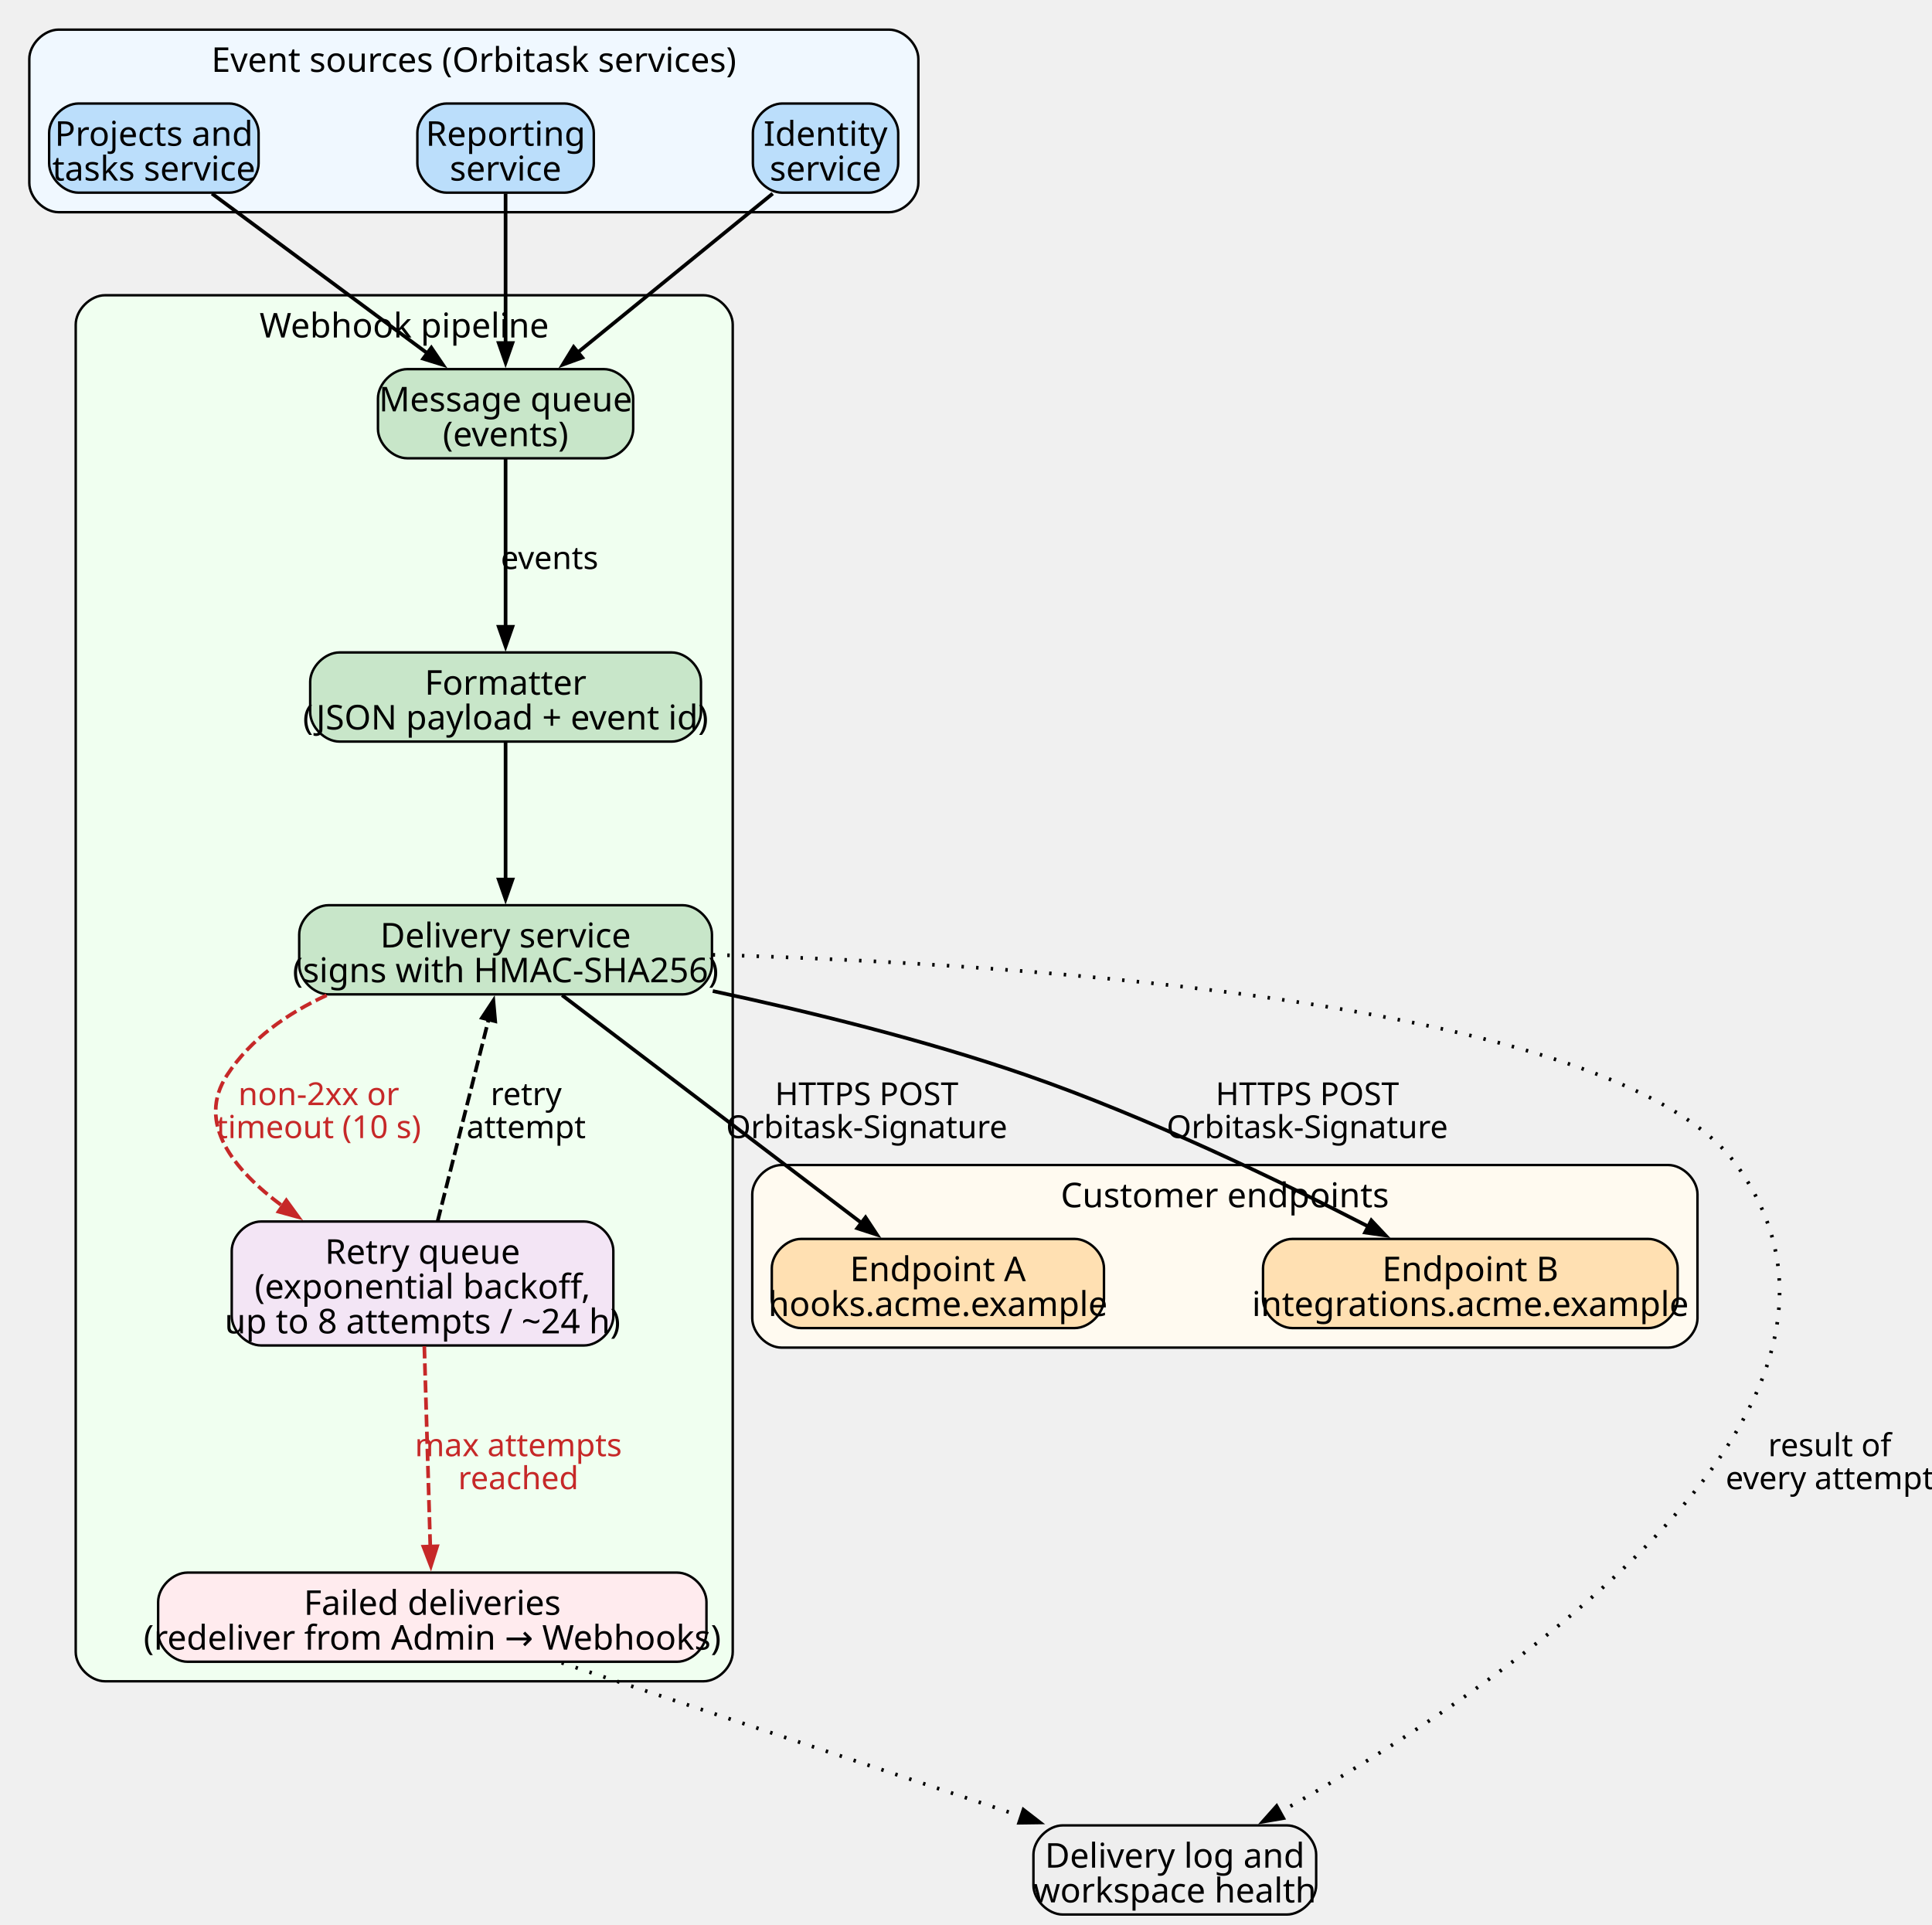
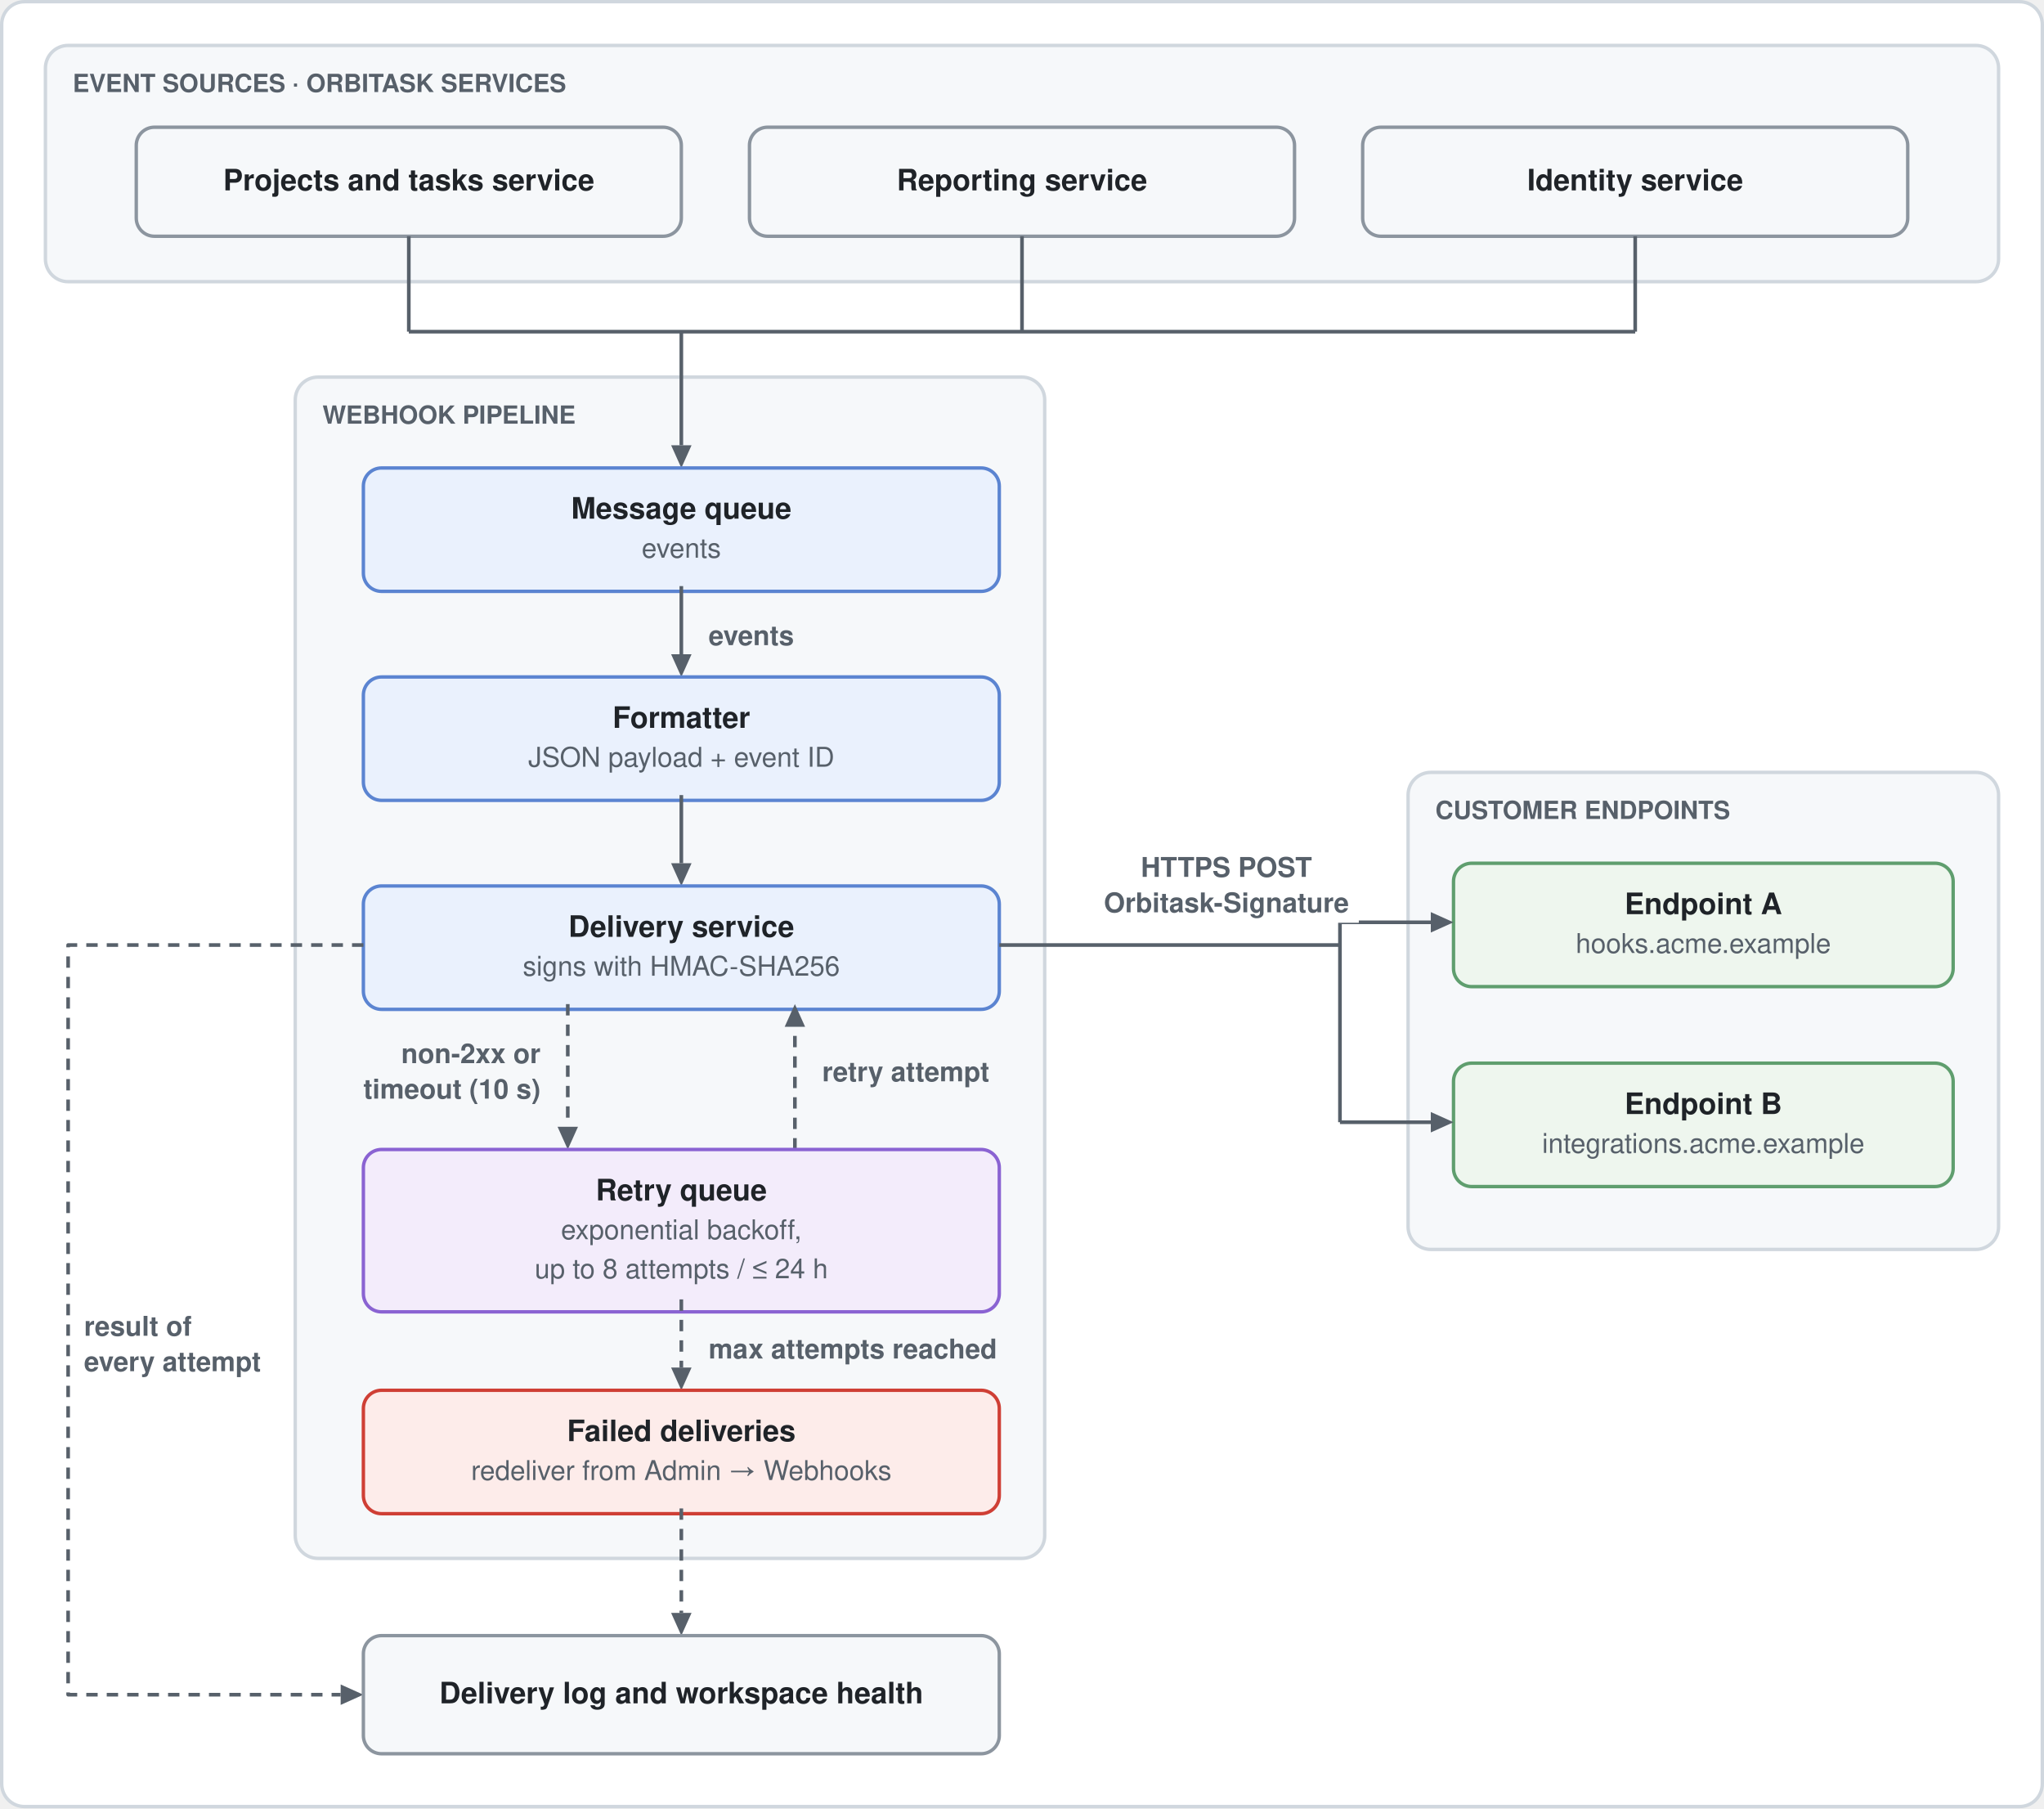
- <svg xmlns="http://www.w3.org/2000/svg" width="791pt" height="788pt" viewBox="0.00 0.00 791.02 787.75">
-   <g id="graph0" class="graph" transform="scale(1 1) rotate(0) translate(4 783.75)">
-     <g id="clust1" class="cluster">
-       <path fill="#f0f8ff" stroke="black" d="M20,-697C20,-697 360,-697 360,-697 366,-697 372,-703 372,-709 372,-709 372,-759.75 372,-759.75 372,-765.75 366,-771.75 360,-771.75 360,-771.75 20,-771.75 20,-771.75 14,-771.75 8,-765.75 8,-759.75 8,-759.75 8,-709 8,-709 8,-703 14,-697 20,-697" />
-       <text text-anchor="middle" x="190" y="-754.45" font-family="Calibri" font-size="14.00">Event sources (Orbitask services)</text>
-     </g>
-     <g id="clust2" class="cluster">
-       <path fill="#f0fff0" stroke="black" d="M39,-95.5C39,-95.5 284,-95.5 284,-95.5 290,-95.5 296,-101.5 296,-107.5 296,-107.5 296,-651 296,-651 296,-657 290,-663 284,-663 284,-663 39,-663 39,-663 33,-663 27,-657 27,-651 27,-651 27,-107.5 27,-107.5 27,-101.5 33,-95.5 39,-95.5" />
-       <text text-anchor="middle" x="161.5" y="-645.7" font-family="Calibri" font-size="14.00">Webhook pipeline</text>
-     </g>
-     <g id="clust3" class="cluster">
-       <path fill="#fffaf0" stroke="black" d="M316,-232.12C316,-232.12 679,-232.12 679,-232.12 685,-232.12 691,-238.12 691,-244.12 691,-244.12 691,-294.88 691,-294.88 691,-300.88 685,-306.88 679,-306.88 679,-306.88 316,-306.88 316,-306.88 310,-306.88 304,-300.88 304,-294.88 304,-294.88 304,-244.12 304,-244.12 304,-238.12 310,-232.12 316,-232.12" />
-       <text text-anchor="middle" x="497.5" y="-289.57" font-family="Calibri" font-size="14.00">Customer endpoints</text>
-     </g>
-     <g id="node1" class="node">
-       <path fill="#bbdefb" stroke="black" d="M89.88,-741.5C89.88,-741.5 28.12,-741.5 28.12,-741.5 22.12,-741.5 16.12,-735.5 16.12,-729.5 16.12,-729.5 16.12,-717 16.12,-717 16.12,-711 22.12,-705 28.12,-705 28.12,-705 89.88,-705 89.88,-705 95.88,-705 101.88,-711 101.88,-717 101.88,-717 101.88,-729.5 101.88,-729.5 101.88,-735.5 95.88,-741.5 89.88,-741.5" />
-       <text text-anchor="middle" x="59" y="-724.2" font-family="Calibri" font-size="14.00">Projects and</text>
-       <text text-anchor="middle" x="59" y="-709.95" font-family="Calibri" font-size="14.00">tasks service</text>
-     </g>
-     <g id="node4" class="node">
-       <path fill="#c8e6c9" stroke="black" d="M243.25,-632.75C243.25,-632.75 162.75,-632.75 162.75,-632.75 156.75,-632.75 150.75,-626.75 150.75,-620.75 150.75,-620.75 150.75,-608.25 150.75,-608.25 150.75,-602.25 156.75,-596.25 162.75,-596.25 162.75,-596.25 243.25,-596.25 243.25,-596.25 249.25,-596.25 255.25,-602.25 255.25,-608.25 255.25,-608.25 255.25,-620.75 255.25,-620.75 255.25,-626.75 249.25,-632.75 243.25,-632.75" />
-       <text text-anchor="middle" x="203" y="-615.45" font-family="Calibri" font-size="14.00">Message queue</text>
-       <text text-anchor="middle" x="203" y="-601.2" font-family="Calibri" font-size="14.00">(events)</text>
-     </g>
-     <g id="edge1" class="edge">
-       <path fill="none" stroke="black" stroke-width="1.5" d="M82.78,-704.62C106.96,-686.7 144.57,-658.82 171.27,-639.02" />
-       <polygon fill="black" stroke="black" stroke-width="1.5" points="172.6,-641.52 177.36,-634.51 169.27,-637.02 172.6,-641.52" />
-     </g>
-     <g id="node2" class="node">
-       <path fill="#bbdefb" stroke="black" d="M227.12,-741.5C227.12,-741.5 178.88,-741.5 178.88,-741.5 172.88,-741.5 166.88,-735.5 166.88,-729.5 166.88,-729.5 166.88,-717 166.88,-717 166.88,-711 172.88,-705 178.88,-705 178.88,-705 227.12,-705 227.12,-705 233.12,-705 239.12,-711 239.12,-717 239.12,-717 239.12,-729.5 239.12,-729.5 239.12,-735.5 233.12,-741.5 227.12,-741.5" />
-       <text text-anchor="middle" x="203" y="-724.2" font-family="Calibri" font-size="14.00">Reporting</text>
-       <text text-anchor="middle" x="203" y="-709.95" font-family="Calibri" font-size="14.00">service</text>
-     </g>
-     <g id="edge2" class="edge">
-       <path fill="none" stroke="black" stroke-width="1.5" d="M203,-704.62C203,-687.93 203,-662.62 203,-643.22" />
-       <polygon fill="black" stroke="black" stroke-width="1.5" points="205.8,-643.42 203,-635.42 200.2,-643.42 205.8,-643.42" />
-     </g>
-     <g id="node3" class="node">
-       <path fill="#bbdefb" stroke="black" d="M351.75,-741.5C351.75,-741.5 316.25,-741.5 316.25,-741.5 310.25,-741.5 304.25,-735.5 304.25,-729.5 304.25,-729.5 304.25,-717 304.25,-717 304.25,-711 310.25,-705 316.25,-705 316.25,-705 351.75,-705 351.75,-705 357.75,-705 363.75,-711 363.75,-717 363.75,-717 363.75,-729.5 363.75,-729.5 363.75,-735.5 357.75,-741.5 351.75,-741.5" />
-       <text text-anchor="middle" x="334" y="-724.2" font-family="Calibri" font-size="14.00">Identity</text>
-       <text text-anchor="middle" x="334" y="-709.95" font-family="Calibri" font-size="14.00">service</text>
-     </g>
-     <g id="edge3" class="edge">
-       <path fill="none" stroke="black" stroke-width="1.5" d="M312.37,-704.62C290.56,-686.85 256.75,-659.3 232.49,-639.53" />
-       <polygon fill="black" stroke="black" stroke-width="1.5" points="234.39,-637.47 226.42,-634.59 230.86,-641.81 234.39,-637.47" />
-     </g>
-     <g id="node5" class="node">
-       <path fill="#c8e6c9" stroke="black" d="M271,-516.75C271,-516.75 135,-516.75 135,-516.75 129,-516.75 123,-510.75 123,-504.75 123,-504.75 123,-492.25 123,-492.25 123,-486.25 129,-480.25 135,-480.25 135,-480.25 271,-480.25 271,-480.25 277,-480.25 283,-486.25 283,-492.25 283,-492.25 283,-504.75 283,-504.75 283,-510.75 277,-516.75 271,-516.75" />
-       <text text-anchor="middle" x="203" y="-499.45" font-family="Calibri" font-size="14.00">Formatter</text>
-       <text text-anchor="middle" x="203" y="-485.2" font-family="Calibri" font-size="14.00">(JSON payload + event id)</text>
-     </g>
-     <g id="edge4" class="edge">
-       <path fill="none" stroke="black" stroke-width="1.5" d="M203,-596.19C203,-577.86 203,-548.66 203,-527.14" />
-       <polygon fill="black" stroke="black" stroke-width="1.5" points="205.8,-527.25 203,-519.25 200.2,-527.25 205.8,-527.25" />
-       <text text-anchor="middle" x="221" y="-550.9" font-family="Calibri" font-size="13.00">events</text>
-     </g>
-     <g id="node6" class="node">
-       <path fill="#c8e6c9" stroke="black" d="M275.5,-413.25C275.5,-413.25 130.5,-413.25 130.5,-413.25 124.5,-413.25 118.5,-407.25 118.5,-401.25 118.5,-401.25 118.5,-388.75 118.5,-388.75 118.5,-382.75 124.5,-376.75 130.5,-376.75 130.5,-376.75 275.5,-376.75 275.5,-376.75 281.5,-376.75 287.5,-382.75 287.5,-388.75 287.5,-388.75 287.5,-401.25 287.5,-401.25 287.5,-407.25 281.5,-413.25 275.5,-413.25" />
-       <text text-anchor="middle" x="203" y="-395.95" font-family="Calibri" font-size="14.00">Delivery service</text>
-       <text text-anchor="middle" x="203" y="-381.7" font-family="Calibri" font-size="14.00">(signs with HMAC-SHA256)</text>
-     </g>
-     <g id="edge5" class="edge">
-       <path fill="none" stroke="black" stroke-width="1.5" d="M203,-479.82C203,-464.32 203,-441.53 203,-423.62" />
-       <polygon fill="black" stroke="black" stroke-width="1.5" points="205.8,-423.75 203,-415.75 200.2,-423.75 205.8,-423.75" />
-     </g>
-     <g id="node7" class="node">
-       <path fill="#f3e5f5" stroke="black" d="M235.12,-283.75C235.12,-283.75 102.88,-283.75 102.88,-283.75 96.88,-283.75 90.88,-277.75 90.88,-271.75 90.88,-271.75 90.88,-245 90.88,-245 90.88,-239 96.88,-233 102.88,-233 102.88,-233 235.12,-233 235.12,-233 241.12,-233 247.12,-239 247.12,-245 247.12,-245 247.12,-271.75 247.12,-271.75 247.12,-277.75 241.12,-283.75 235.12,-283.75" />
-       <text text-anchor="middle" x="169" y="-266.45" font-family="Calibri" font-size="14.00">Retry queue</text>
-       <text text-anchor="middle" x="169" y="-252.2" font-family="Calibri" font-size="14.00">(exponential backoff,</text>
-       <text text-anchor="middle" x="169" y="-237.95" font-family="Calibri" font-size="14.00">up to 8 attempts / ~24 h)</text>
-     </g>
-     <g id="edge8" class="edge">
-       <path fill="none" stroke="#c62828" stroke-width="1.5" stroke-dasharray="5,2" d="M129.73,-376.37C113.68,-368.97 98.63,-358.52 89,-343.75 76.25,-324.19 91.35,-305.09 111.73,-290.02" />
-       <polygon fill="#c62828" stroke="#c62828" stroke-width="1.5" points="113.23,-292.39 118.21,-285.53 110.04,-287.78 113.23,-292.39" />
-       <text text-anchor="middle" x="126.5" y="-331.4" font-family="Calibri" font-size="13.00" fill="#c62828">non-2xx or</text>
-       <text text-anchor="middle" x="126.5" y="-317.9" font-family="Calibri" font-size="13.00" fill="#c62828">timeout (10 s)</text>
-     </g>
-     <g id="node9" class="node">
-       <path fill="#ffe0b2" stroke="black" d="M436,-276.62C436,-276.62 324,-276.62 324,-276.62 318,-276.62 312,-270.62 312,-264.62 312,-264.62 312,-252.12 312,-252.12 312,-246.12 318,-240.12 324,-240.12 324,-240.12 436,-240.12 436,-240.12 442,-240.12 448,-246.12 448,-252.12 448,-252.12 448,-264.62 448,-264.62 448,-270.62 442,-276.62 436,-276.62" />
-       <text text-anchor="middle" x="380" y="-259.32" font-family="Calibri" font-size="14.00">Endpoint A</text>
-       <text text-anchor="middle" x="380" y="-245.07" font-family="Calibri" font-size="14.00">hooks.acme.example</text>
-     </g>
-     <g id="edge6" class="edge">
-       <path fill="none" stroke="black" stroke-width="1.5" d="M226.14,-376.4C257.54,-352.51 313.76,-309.76 348.85,-283.07" />
-       <polygon fill="black" stroke="black" stroke-width="1.5" points="350.38,-285.43 355.05,-278.35 346.99,-280.97 350.38,-285.43" />
-       <text text-anchor="middle" x="350.85" y="-331.4" font-family="Calibri" font-size="13.00">HTTPS POST</text>
-       <text text-anchor="middle" x="350.85" y="-317.9" font-family="Calibri" font-size="13.00">Orbitask-Signature</text>
-     </g>
-     <g id="node10" class="node">
-       <path fill="#ffe0b2" stroke="black" d="M670.88,-276.62C670.88,-276.62 525.12,-276.62 525.12,-276.62 519.12,-276.62 513.12,-270.62 513.12,-264.62 513.12,-264.62 513.12,-252.12 513.12,-252.12 513.12,-246.12 519.12,-240.12 525.12,-240.12 525.12,-240.12 670.88,-240.12 670.88,-240.12 676.88,-240.12 682.88,-246.12 682.88,-252.12 682.88,-252.12 682.88,-264.62 682.88,-264.62 682.88,-270.62 676.88,-276.62 670.88,-276.62" />
-       <text text-anchor="middle" x="598" y="-259.32" font-family="Calibri" font-size="14.00">Endpoint B</text>
-       <text text-anchor="middle" x="598" y="-245.07" font-family="Calibri" font-size="14.00">integrations.acme.example</text>
-     </g>
-     <g id="edge7" class="edge">
-       <path fill="none" stroke="black" stroke-width="1.5" d="M287.83,-378.11C327.32,-369.67 374.62,-358.06 416,-343.75 465.76,-326.54 520.23,-300.23 556.48,-281.57" />
-       <polygon fill="black" stroke="black" stroke-width="1.5" points="557.47,-284.22 563.28,-278.05 554.89,-279.24 557.47,-284.22" />
-       <text text-anchor="middle" x="531.25" y="-331.4" font-family="Calibri" font-size="13.00">HTTPS POST</text>
-       <text text-anchor="middle" x="531.25" y="-317.9" font-family="Calibri" font-size="13.00">Orbitask-Signature</text>
-     </g>
-     <g id="node11" class="node">
-       <path fill="#eeeeee" stroke="black" d="M522.88,-36.5C522.88,-36.5 431.12,-36.5 431.12,-36.5 425.12,-36.5 419.12,-30.5 419.12,-24.5 419.12,-24.5 419.12,-12 419.12,-12 419.12,-6 425.12,0 431.12,0 431.12,0 522.88,0 522.88,0 528.88,0 534.88,-6 534.88,-12 534.88,-12 534.88,-24.5 534.88,-24.5 534.88,-30.5 528.88,-36.5 522.88,-36.5" />
-       <text text-anchor="middle" x="477" y="-19.2" font-family="Calibri" font-size="14.00">Delivery log and</text>
-       <text text-anchor="middle" x="477" y="-4.95" font-family="Calibri" font-size="14.00">workspace health</text>
-     </g>
-     <g id="edge11" class="edge">
-       <path fill="none" stroke="black" stroke-width="1.5" stroke-dasharray="1,5" d="M287.77,-392.95C418.44,-389.24 659.07,-373.3 707,-306.88 780.64,-204.82 605.08,-89.67 519.99,-41.89" />
-       <polygon fill="black" stroke="black" stroke-width="1.5" points="521.4,-39.47 513.05,-38.04 518.68,-44.37 521.4,-39.47" />
-       <text text-anchor="middle" x="745.15" y="-187.65" font-family="Calibri" font-size="13.00">result of</text>
-       <text text-anchor="middle" x="745.15" y="-174.15" font-family="Calibri" font-size="13.00">every attempt</text>
-     </g>
-     <g id="edge9" class="edge">
-       <path fill="none" stroke="black" stroke-width="1.5" stroke-dasharray="5,2" d="M175.17,-283.82C181.08,-307.21 189.98,-342.43 196.11,-366.72" />
-       <polygon fill="black" stroke="black" stroke-width="1.5" points="193.33,-367.13 198,-374.2 198.75,-365.76 193.33,-367.13" />
-       <text text-anchor="middle" x="211.42" y="-331.4" font-family="Calibri" font-size="13.00">retry</text>
-       <text text-anchor="middle" x="211.42" y="-317.9" font-family="Calibri" font-size="13.00">attempt</text>
-     </g>
-     <g id="node8" class="node">
-       <path fill="#ffebee" stroke="black" d="M273.25,-140C273.25,-140 72.75,-140 72.75,-140 66.75,-140 60.75,-134 60.75,-128 60.75,-128 60.75,-115.5 60.75,-115.5 60.75,-109.5 66.75,-103.5 72.75,-103.5 72.75,-103.5 273.25,-103.5 273.25,-103.5 279.25,-103.5 285.25,-109.5 285.25,-115.5 285.25,-115.5 285.25,-128 285.25,-128 285.25,-134 279.25,-140 273.25,-140" />
-       <text text-anchor="middle" x="173" y="-122.7" font-family="Calibri" font-size="14.00">Failed deliveries</text>
-       <text text-anchor="middle" x="173" y="-108.45" font-family="Calibri" font-size="14.00">(redeliver from Admin → Webhooks)</text>
-     </g>
-     <g id="edge10" class="edge">
-       <path fill="none" stroke="#c62828" stroke-width="1.5" stroke-dasharray="5,2" d="M169.73,-232.68C170.43,-209.41 171.46,-174.58 172.18,-150.39" />
-       <polygon fill="#c62828" stroke="#c62828" stroke-width="1.5" points="174.97,-150.77 172.41,-142.69 169.37,-150.6 174.97,-150.77" />
-       <text text-anchor="middle" x="208.23" y="-187.65" font-family="Calibri" font-size="13.00" fill="#c62828">max attempts</text>
-       <text text-anchor="middle" x="208.23" y="-174.15" font-family="Calibri" font-size="13.00" fill="#c62828">reached</text>
-     </g>
-     <g id="edge12" class="edge">
-       <path fill="none" stroke="black" stroke-width="1.5" stroke-dasharray="1,5" d="M225.95,-103.07C278.35,-85.58 358.56,-58.8 414.15,-40.23" />
-       <polygon fill="black" stroke="black" stroke-width="1.5" points="415.03,-42.89 421.74,-37.7 413.26,-37.58 415.03,-42.89" />
-     </g>
-   </g>
+ <svg xmlns="http://www.w3.org/2000/svg" width="900" height="796" viewBox="0 0 900 796" font-family="'Segoe UI', 'Helvetica Neue', Helvetica, Arial, sans-serif" role="img" aria-label="Orbitask webhook delivery topology">
+   <style>@media (prefers-color-scheme: dark){.panel{fill:#0d1117;stroke:#30363d}.t{fill:#e6edf3}.t-muted{fill:#9da7b3}.ln{stroke:#8b949e}.ah{fill:#8b949e}.panel-bg{fill:#0d1117}.group-bg{fill:#151b23}.r-start{fill:#21262d;stroke:#8b949e}.r-decision{fill:#3a2e10;stroke:#d4a72c}.r-action{fill:#16263f;stroke:#5b8de0}.r-service{fill:#3b1716;stroke:#f0786e}.r-done{fill:#11301d;stroke:#46b56a}.r-neutral{fill:#1c2128;stroke:#6e7681}.r-data{fill:#2a1f3d;stroke:#a371f7}.r-external{fill:#14261a;stroke:#4fa565}.r-group{fill:#151b23;stroke:#2f3742}}</style>
+   <rect class="panel" x="0.75" y="0.75" width="898.5" height="794.5" rx="10" fill="#ffffff" stroke="#d0d7de" stroke-width="1.5" />
+   <rect class="r-group" x="20" y="20" width="860" height="104" rx="10" fill="#f6f8fa" stroke="#d0d7de" stroke-width="1.5" />
+   <text class="t-muted" x="32.0" y="40.5" font-size="11.0" font-weight="bold" text-anchor="start" fill="#57606a">EVENT SOURCES · ORBITASK SERVICES</text>
+   <rect class="r-group" x="130" y="166" width="330" height="520" rx="10" fill="#f6f8fa" stroke="#d0d7de" stroke-width="1.5" />
+   <text class="t-muted" x="142.0" y="186.5" font-size="11.0" font-weight="bold" text-anchor="start" fill="#57606a">WEBHOOK PIPELINE</text>
+   <rect class="r-group" x="620" y="340" width="260" height="210" rx="10" fill="#f6f8fa" stroke="#d0d7de" stroke-width="1.5" />
+   <text class="t-muted" x="632.0" y="360.5" font-size="11.0" font-weight="bold" text-anchor="start" fill="#57606a">CUSTOMER ENDPOINTS</text>
+   <rect class="r-neutral" x="60" y="56" width="240" height="48" rx="8" fill="#f6f8fa" stroke="#8c959f" stroke-width="1.5" />
+   <text class="t" x="180.0" y="83.8" font-size="13" font-weight="bold" text-anchor="middle" fill="#1f2328">Projects and tasks service</text>
+   <path class="ln" d="M 180,104 L 180,146" fill="none" stroke="#57606a" stroke-width="1.6" stroke-linejoin="round" />
+   <rect class="r-neutral" x="330" y="56" width="240" height="48" rx="8" fill="#f6f8fa" stroke="#8c959f" stroke-width="1.5" />
+   <text class="t" x="450.0" y="83.8" font-size="13" font-weight="bold" text-anchor="middle" fill="#1f2328">Reporting service</text>
+   <path class="ln" d="M 450,104 L 450,146" fill="none" stroke="#57606a" stroke-width="1.6" stroke-linejoin="round" />
+   <rect class="r-neutral" x="600" y="56" width="240" height="48" rx="8" fill="#f6f8fa" stroke="#8c959f" stroke-width="1.5" />
+   <text class="t" x="720.0" y="83.8" font-size="13" font-weight="bold" text-anchor="middle" fill="#1f2328">Identity service</text>
+   <path class="ln" d="M 720,104 L 720,146" fill="none" stroke="#57606a" stroke-width="1.6" stroke-linejoin="round" />
+   <path class="ln" d="M 180,146 L 720,146" fill="none" stroke="#57606a" stroke-width="1.6" stroke-linejoin="round" />
+   <path class="ln" d="M 300,146 L 300,196" fill="none" stroke="#57606a" stroke-width="1.6" stroke-linejoin="round" />
+   <polygon class="ah" points="300.0,206.0 295.5,196.0 304.5,196.0" fill="#57606a" />
+   <rect class="r-action" x="160.0" y="206" width="280" height="54.32" rx="8" fill="#eaf1fd" stroke="#5b84d1" stroke-width="1.5" />
+   <text class="t" x="300.0" y="228.3" font-size="13" font-weight="bold" text-anchor="middle" fill="#1f2328">Message queue</text>
+   <text class="t-muted" x="300.0" y="245.5" font-size="12" text-anchor="middle" fill="#57606a">events</text>
+   <path class="ln" d="M 300,258 L 300,288" fill="none" stroke="#57606a" stroke-width="1.6" stroke-linejoin="round" />
+   <polygon class="ah" points="300.0,298.0 295.5,288.0 304.5,288.0" fill="#57606a" />
+   <rect class="group-bg" x="307.0" y="270.0" width="46.6" height="18.6" fill="#f6f8fa" />
+   <text class="t-muted" x="312.0" y="284.0" font-size="12" font-weight="bold" text-anchor="start" fill="#57606a">events</text>
+   <rect class="r-action" x="160.0" y="298" width="280" height="54.32" rx="8" fill="#eaf1fd" stroke="#5b84d1" stroke-width="1.5" />
+   <text class="t" x="300.0" y="320.4" font-size="13" font-weight="bold" text-anchor="middle" fill="#1f2328">Formatter</text>
+   <text class="t-muted" x="300.0" y="337.5" font-size="12" text-anchor="middle" fill="#57606a">JSON payload + event ID</text>
+   <path class="ln" d="M 300,350 L 300,380" fill="none" stroke="#57606a" stroke-width="1.6" stroke-linejoin="round" />
+   <polygon class="ah" points="300.0,390.0 295.5,380.0 304.5,380.0" fill="#57606a" />
+   <rect class="r-action" x="160.0" y="390" width="280" height="54.32" rx="8" fill="#eaf1fd" stroke="#5b84d1" stroke-width="1.5" />
+   <text class="t" x="300.0" y="412.4" font-size="13" font-weight="bold" text-anchor="middle" fill="#1f2328">Delivery service</text>
+   <text class="t-muted" x="300.0" y="429.5" font-size="12" text-anchor="middle" fill="#57606a">signs with HMAC-SHA256</text>
+   <rect class="r-external" x="640" y="380" width="220" height="54.32" rx="8" fill="#eef6ee" stroke="#5f9e6e" stroke-width="1.5" />
+   <text class="t" x="750.0" y="402.4" font-size="13" font-weight="bold" text-anchor="middle" fill="#1f2328">Endpoint A</text>
+   <text class="t-muted" x="750.0" y="419.5" font-size="12" text-anchor="middle" fill="#57606a">hooks.acme.example</text>
+   <rect class="r-external" x="640" y="468" width="220" height="54.32" rx="8" fill="#eef6ee" stroke="#5f9e6e" stroke-width="1.5" />
+   <text class="t" x="750.0" y="490.4" font-size="13" font-weight="bold" text-anchor="middle" fill="#1f2328">Endpoint B</text>
+   <text class="t-muted" x="750.0" y="507.5" font-size="12" text-anchor="middle" fill="#57606a">integrations.acme.example</text>
+   <path class="ln" d="M 440.0,416 L 590,416" fill="none" stroke="#57606a" stroke-width="1.6" stroke-linejoin="round" />
+   <path class="ln" d="M 590,406 L 590,494" fill="none" stroke="#57606a" stroke-width="1.6" stroke-linejoin="round" />
+   <path class="ln" d="M 590,406 L 630,406" fill="none" stroke="#57606a" stroke-width="1.6" stroke-linejoin="round" />
+   <polygon class="ah" points="640.0,406.0 630.0,410.5 630.0,401.5" fill="#57606a" />
+   <path class="ln" d="M 590,494 L 630,494" fill="none" stroke="#57606a" stroke-width="1.6" stroke-linejoin="round" />
+   <polygon class="ah" points="640.0,494.0 630.0,498.5 630.0,489.5" fill="#57606a" />
+   <rect class="panel-bg" x="481.8" y="372.0" width="116.5" height="34.2" fill="#ffffff" />
+   <text class="t-muted" x="540.0" y="386.0" font-size="12" font-weight="bold" text-anchor="middle" fill="#57606a">HTTPS POST</text>
+   <text class="t-muted" x="540.0" y="401.6" font-size="12" font-weight="bold" text-anchor="middle" fill="#57606a">Orbitask-Signature</text>
+   <path class="ln" d="M 250,442 L 250,496" fill="none" stroke="#57606a" stroke-width="1.6" stroke-linejoin="round" stroke-dasharray="5 4" />
+   <polygon class="ah" points="250.0,506.0 245.5,496.0 254.5,496.0" fill="#57606a" />
+   <rect class="group-bg" x="153.5" y="454.0" width="89.5" height="34.2" fill="#f6f8fa" />
+   <text class="t-muted" x="238.0" y="468.0" font-size="12" font-weight="bold" text-anchor="end" fill="#57606a">non-2xx or</text>
+   <text class="t-muted" x="238.0" y="483.6" font-size="12" font-weight="bold" text-anchor="end" fill="#57606a">timeout (10 s)</text>
+   <path class="ln" d="M 350,506 L 350,452" fill="none" stroke="#57606a" stroke-width="1.6" stroke-linejoin="round" stroke-dasharray="5 4" />
+   <polygon class="ah" points="350.0,442.0 354.5,452.0 345.5,452.0" fill="#57606a" />
+   <rect class="group-bg" x="357.0" y="462.0" width="86.3" height="18.6" fill="#f6f8fa" />
+   <text class="t-muted" x="362.0" y="476.0" font-size="12" font-weight="bold" text-anchor="start" fill="#57606a">retry attempt</text>
+   <rect class="r-data" x="160.0" y="506" width="280" height="71.48" rx="8" fill="#f3ecfb" stroke="#8a63d2" stroke-width="1.5" />
+   <text class="t" x="300.0" y="528.4" font-size="13" font-weight="bold" text-anchor="middle" fill="#1f2328">Retry queue</text>
+   <text class="t-muted" x="300.0" y="545.5" font-size="12" text-anchor="middle" fill="#57606a">exponential backoff,</text>
+   <text class="t-muted" x="300.0" y="562.7" font-size="12" text-anchor="middle" fill="#57606a">up to 8 attempts / ≤ 24 h</text>
+   <path class="ln" d="M 300,572 L 300,602" fill="none" stroke="#57606a" stroke-width="1.6" stroke-linejoin="round" stroke-dasharray="5 4" />
+   <polygon class="ah" points="300.0,612.0 295.5,602.0 304.5,602.0" fill="#57606a" />
+   <rect class="group-bg" x="307.0" y="584.0" width="136.0" height="18.6" fill="#f6f8fa" />
+   <text class="t-muted" x="312.0" y="598.0" font-size="12" font-weight="bold" text-anchor="start" fill="#57606a">max attempts reached</text>
+   <rect class="r-service" x="160.0" y="612" width="280" height="54.32" rx="8" fill="#fdecea" stroke="#cf3f35" stroke-width="1.5" />
+   <text class="t" x="300.0" y="634.4" font-size="13" font-weight="bold" text-anchor="middle" fill="#1f2328">Failed deliveries</text>
+   <text class="t-muted" x="300.0" y="651.5" font-size="12" text-anchor="middle" fill="#57606a">redeliver from Admin → Webhooks</text>
+   <path class="ln" d="M 300,664 L 300,710" fill="none" stroke="#57606a" stroke-width="1.6" stroke-linejoin="round" stroke-dasharray="5 4" />
+   <polygon class="ah" points="300.0,720.0 295.5,710.0 304.5,710.0" fill="#57606a" />
+   <path class="ln" d="M 160.0,416 L 30,416 L 30,746 L 150.0,746" fill="none" stroke="#57606a" stroke-width="1.6" stroke-linejoin="round" stroke-dasharray="5 4" />
+   <polygon class="ah" points="160.0,746.0 150.0,750.5 150.0,741.5" fill="#57606a" />
+   <rect class="panel-bg" x="32.0" y="574.0" width="89.8" height="34.2" fill="#ffffff" />
+   <text class="t-muted" x="37.0" y="588.0" font-size="12" font-weight="bold" text-anchor="start" fill="#57606a">result of</text>
+   <text class="t-muted" x="37.0" y="603.6" font-size="12" font-weight="bold" text-anchor="start" fill="#57606a">every attempt</text>
+   <rect class="r-neutral" x="160.0" y="720" width="280" height="52" rx="8" fill="#f6f8fa" stroke="#8c959f" stroke-width="1.5" />
+   <text class="t" x="300.0" y="749.8" font-size="13" font-weight="bold" text-anchor="middle" fill="#1f2328">Delivery log and workspace health</text>
</svg>
